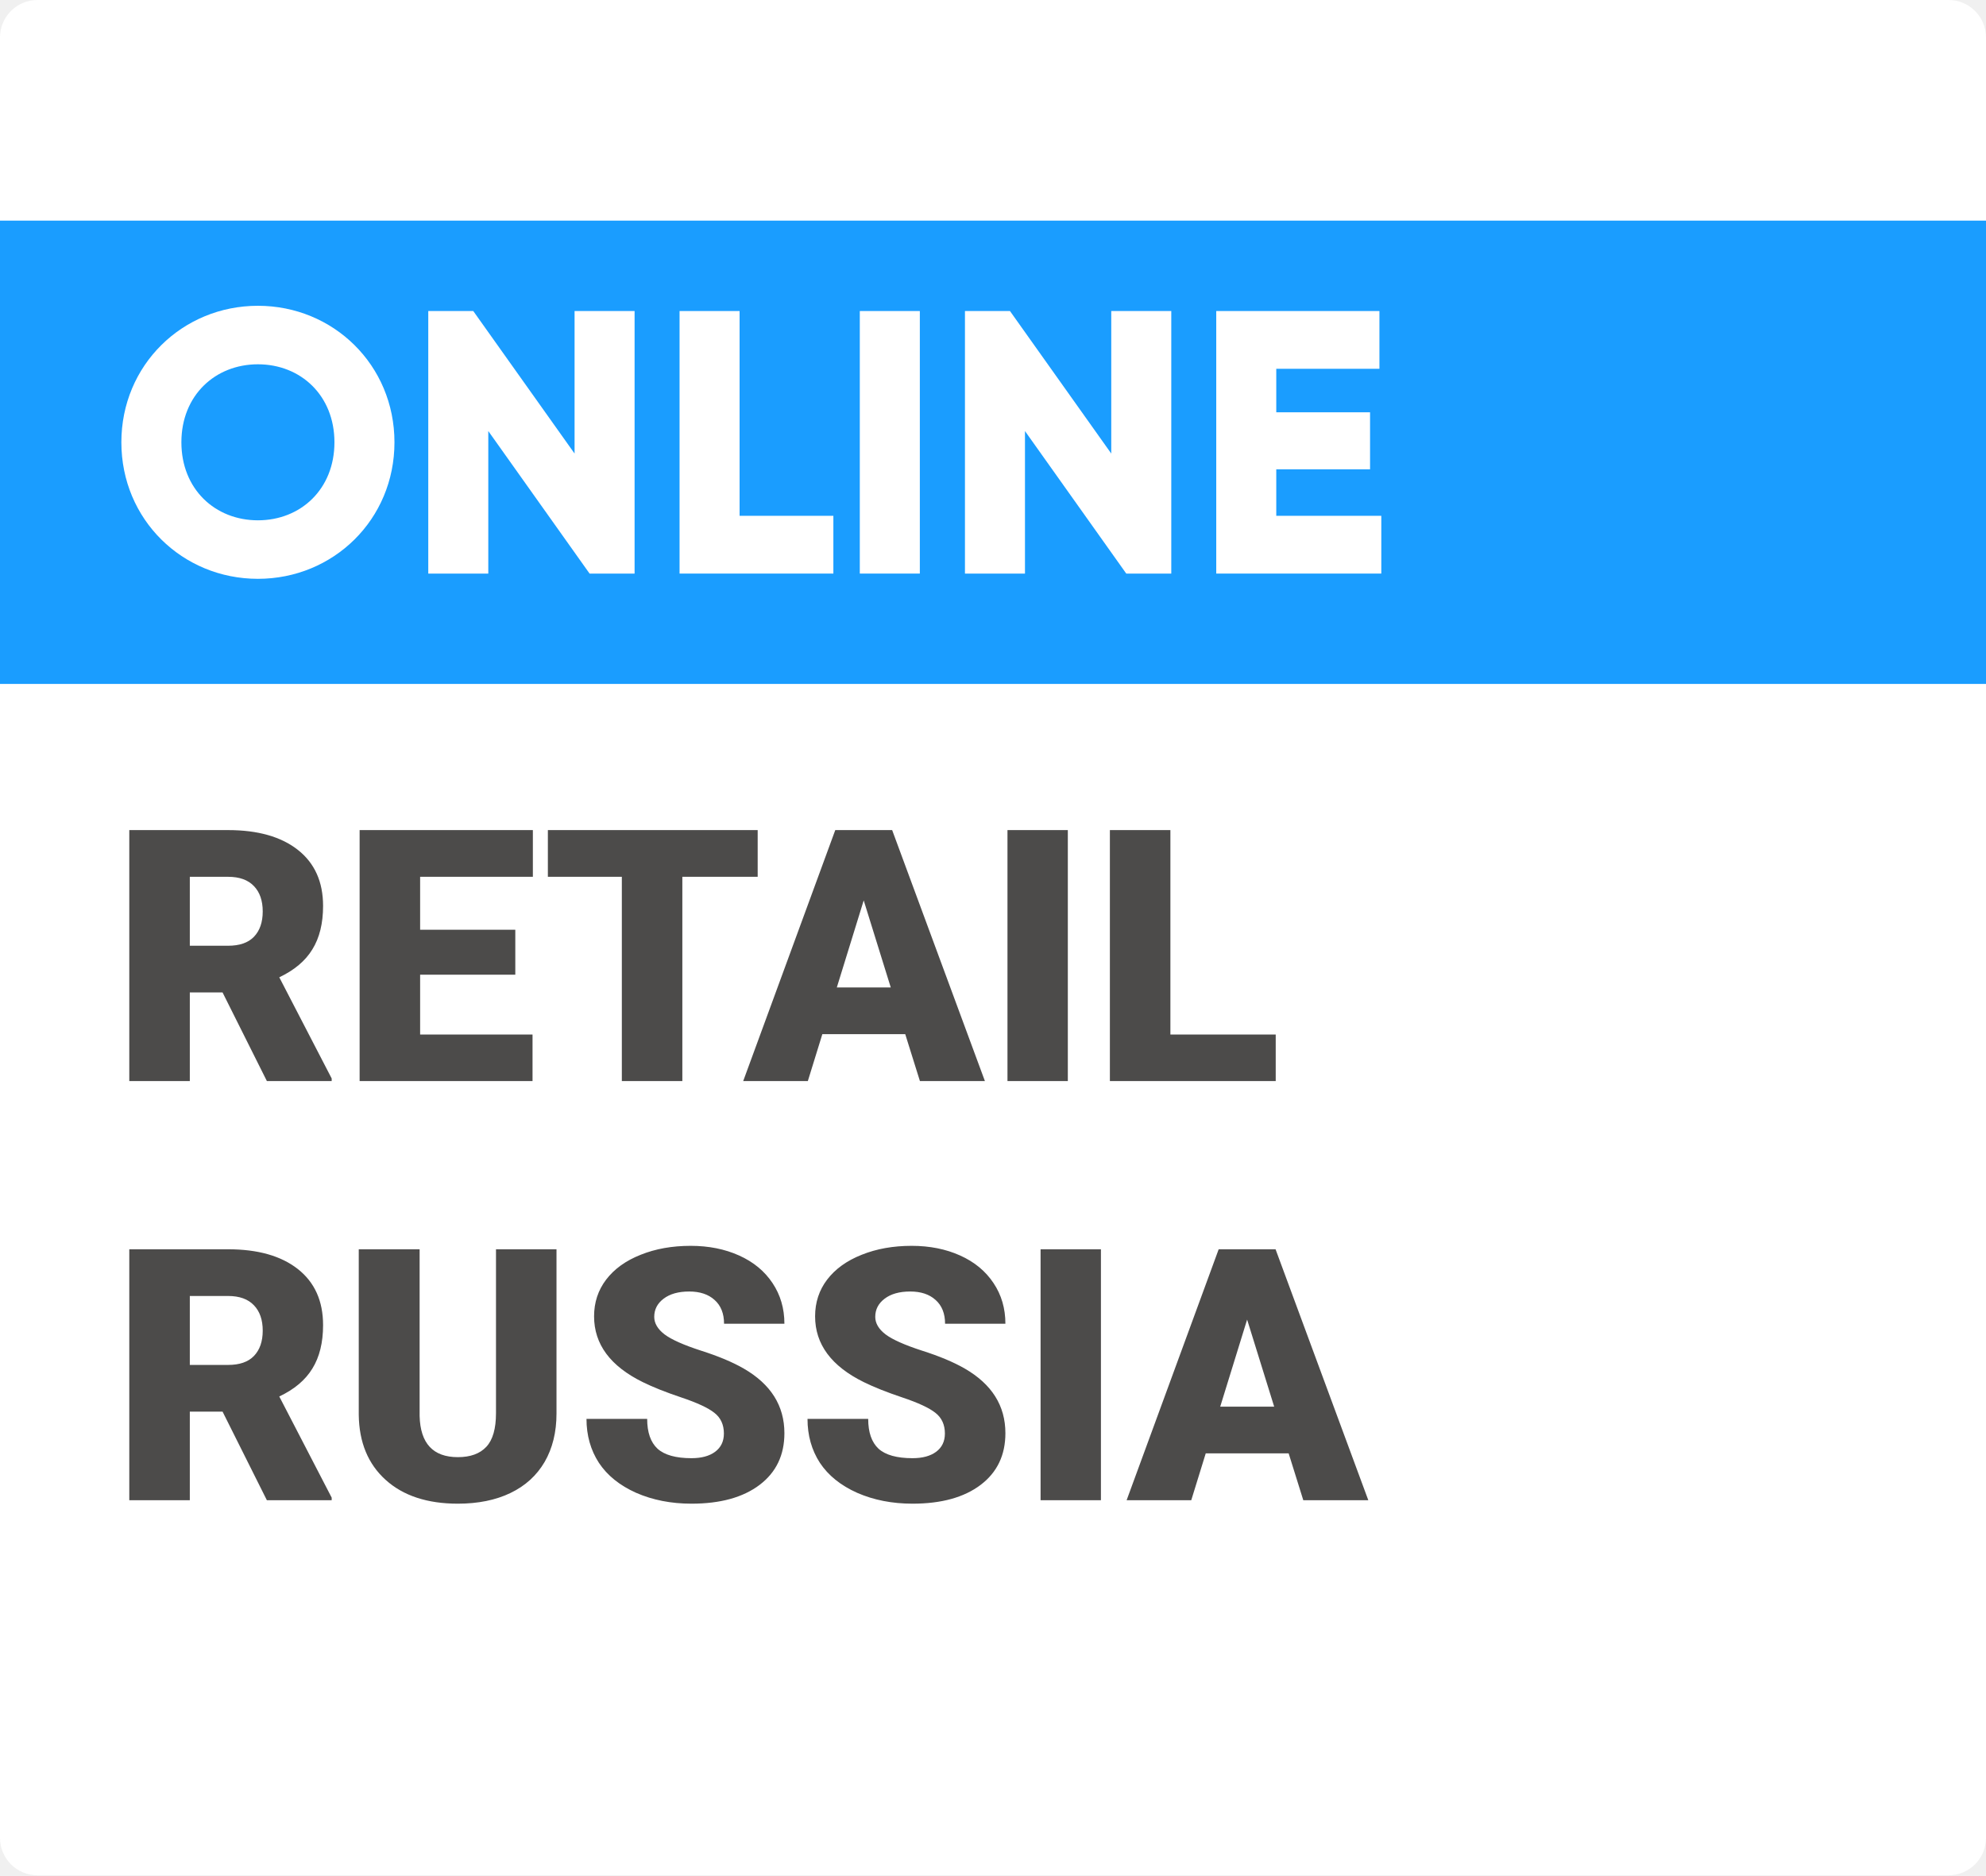
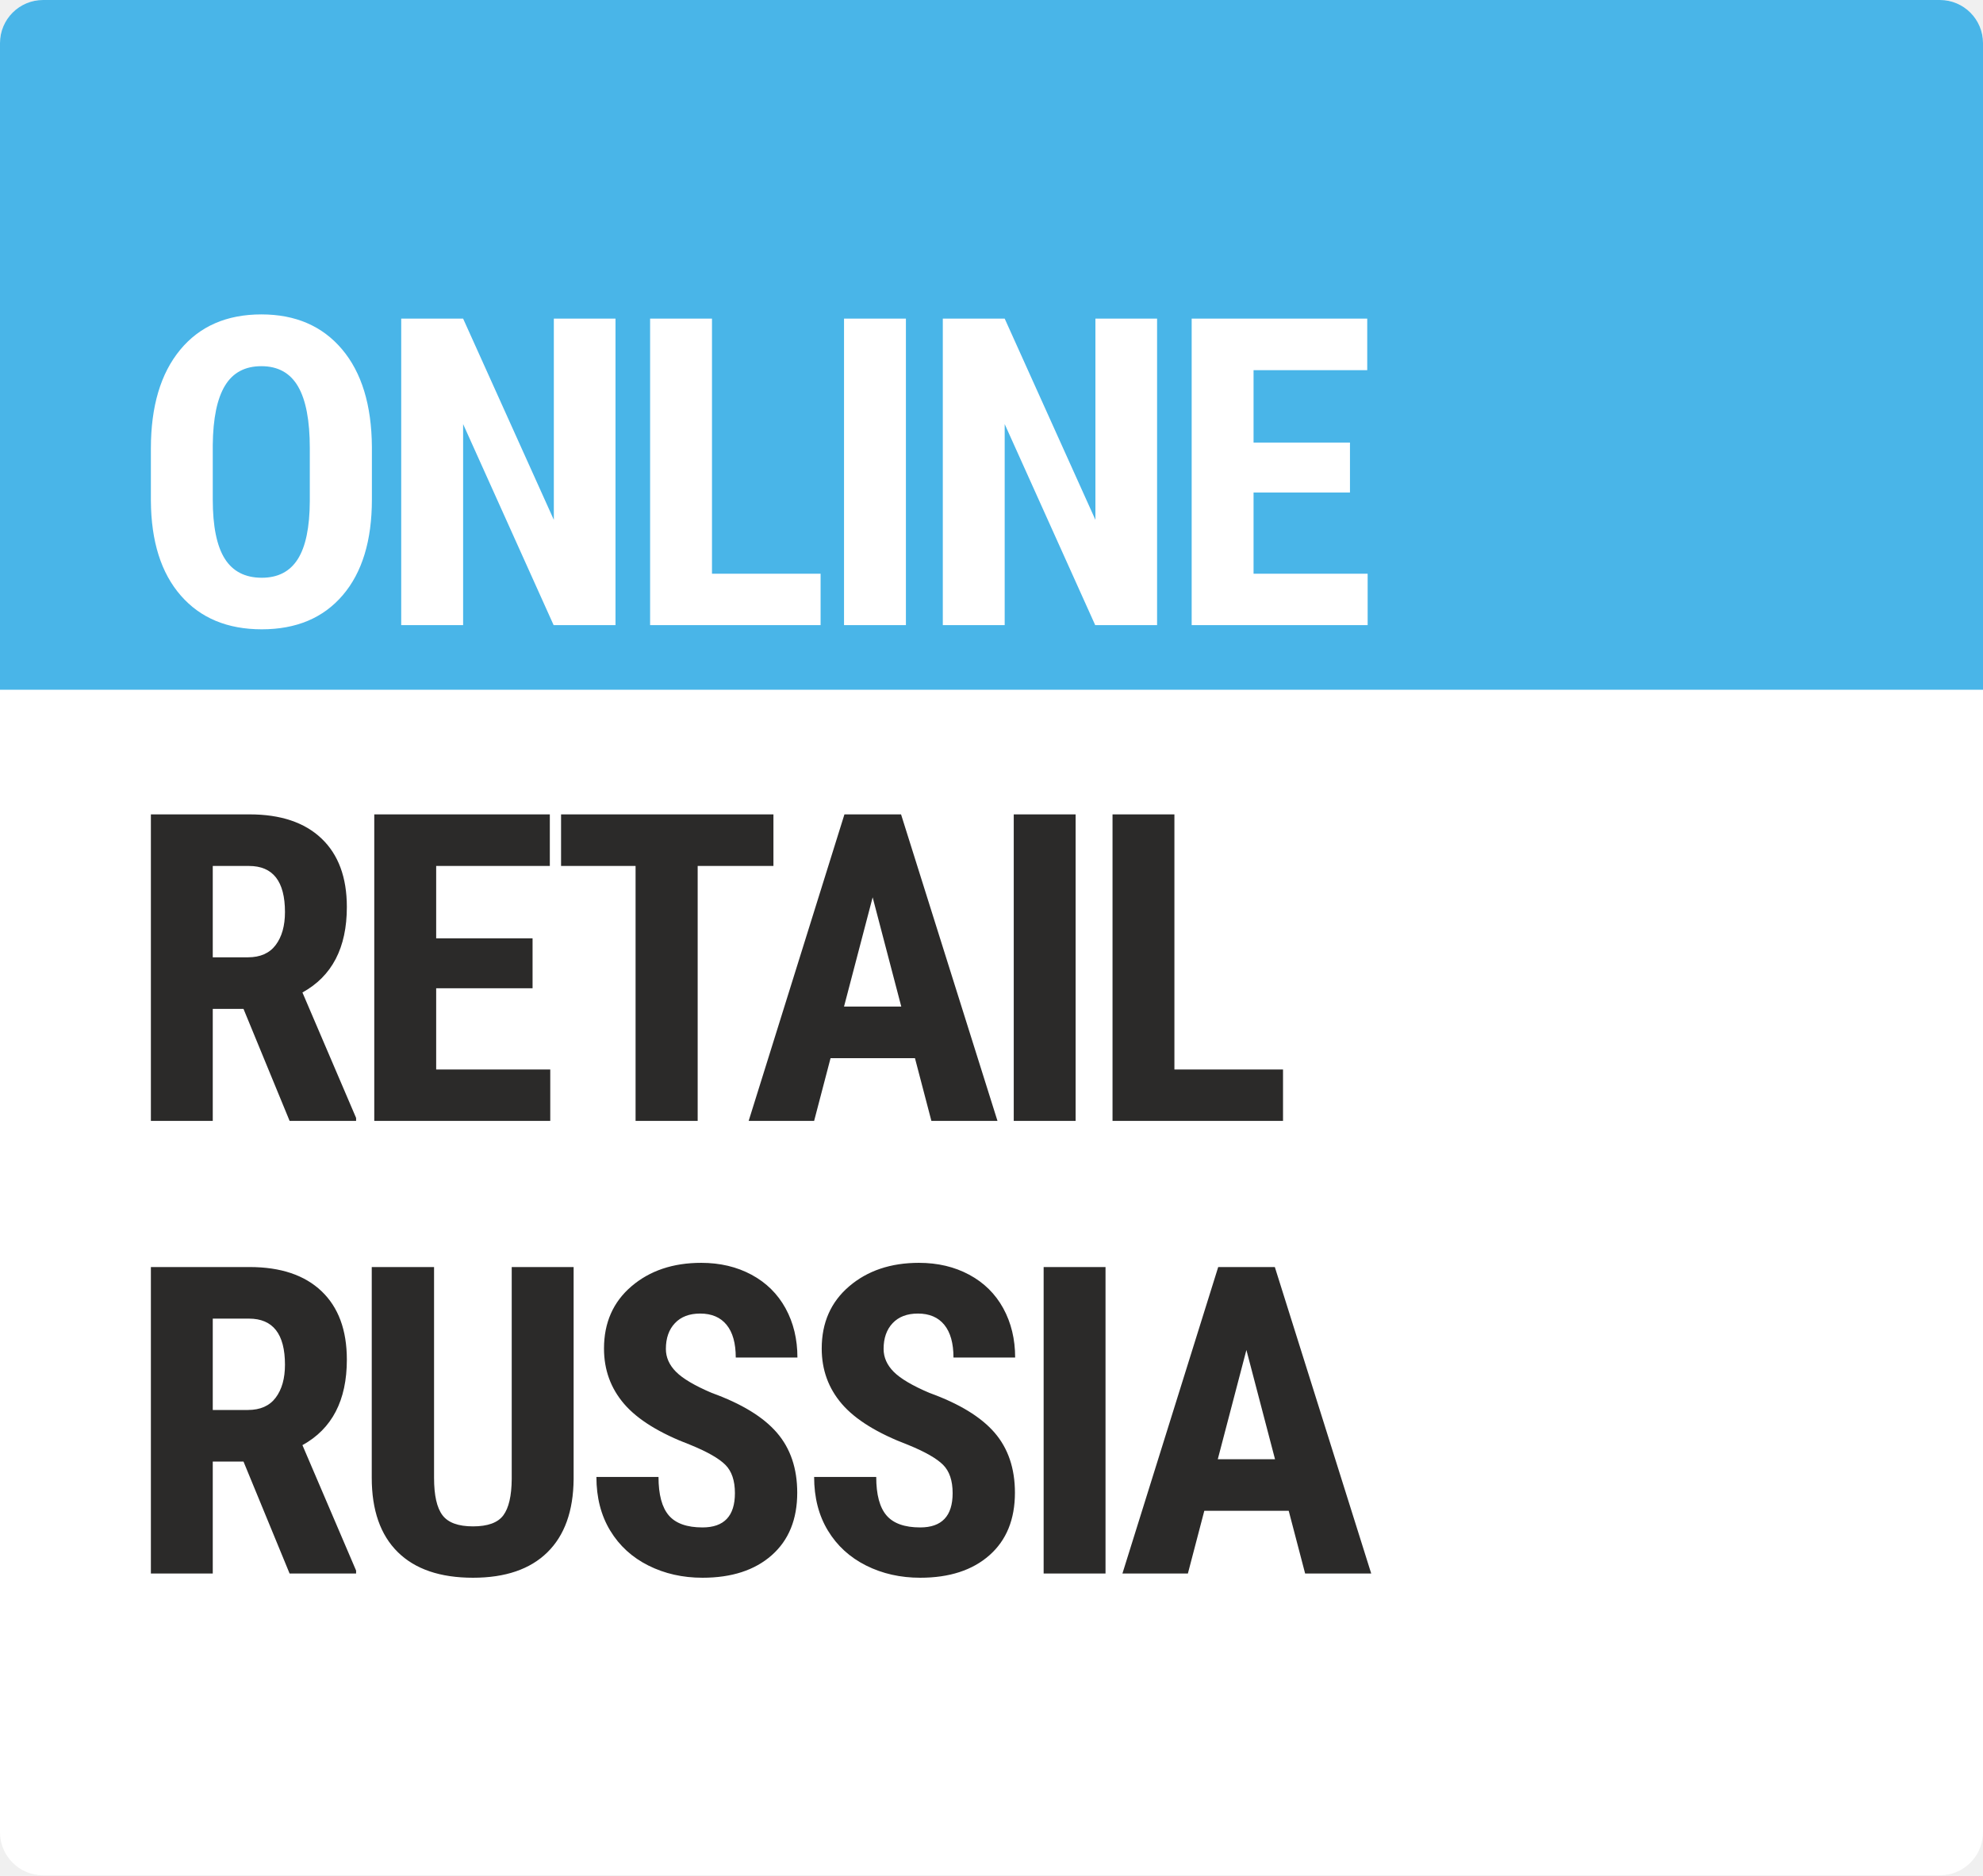
- <svg xmlns="http://www.w3.org/2000/svg" xmlns:xlink="http://www.w3.org/1999/xlink" width="90" height="85" viewBox="0 0 90 85" version="1.1">
-   <g id="Canvas" transform="translate(-15389 1392)">
-     <g id="3">
-       <g id="Group 67">
-         <g id="Group 24">
-           <g id="Rectangle 4 Copy 2">
-             <use xlink:href="#path0_fill" transform="translate(15389 -1392)" fill="#FFFFFF" />
-           </g>
-           <g id="Rectangle 11">
-             <use xlink:href="#path1_fill" transform="translate(15389 -1382)" fill="#1A9DFF" />
-           </g>
+ <svg xmlns="http://www.w3.org/2000/svg" width="92px" height="87px" viewBox="0 0 92 87" version="1.1">
+   <defs />
+   <g id="Icons" stroke="none" stroke-width="1" fill="none" fill-rule="evenodd">
+     <g id="3-onlineRetailRussia/square">
+       <g id="Group-67">
+         <g id="Group-24">
+           <rect id="Rectangle-4-Copy-2" fill="#FFFFFF" x="0" y="0" width="92" height="87" rx="2" />
+           <path d="M2,0 L90,0 L90,0 C91.105,-2.02906125e-16 92,0.895 92,2 L92,32 L0,32 L0,2 L0,2 C-1.3527075e-16,0.895 0.895,2.02906125e-16 2,0 Z" id="Rectangle-11" fill="#49B5E8" />
+         </g>
+         <g id="Group-13" transform="translate(6.09434, 20.33962)">
+           <g id="Bitmap" />
        </g>
      </g>
-       <g id="ONLINE">
-         <use xlink:href="#path2_fill" transform="translate(15394.5 -1378.14)" fill="#FFFFFF" />
-         <use xlink:href="#path3_fill" transform="translate(15394.5 -1378.14)" fill="#FFFFFF" />
-         <use xlink:href="#path4_fill" transform="translate(15394.5 -1378.14)" fill="#FFFFFF" />
-         <use xlink:href="#path5_fill" transform="translate(15394.5 -1378.14)" fill="#FFFFFF" />
-         <use xlink:href="#path6_fill" transform="translate(15394.5 -1378.14)" fill="#FFFFFF" />
-         <use xlink:href="#path7_fill" transform="translate(15394.5 -1378.14)" fill="#FFFFFF" />
-       </g>
-       <g id="RETAIL RUSSIA">
-         <use xlink:href="#path8_fill" transform="translate(15394 -1358)" fill="#4C4B4A" />
-       </g>
+       <path d="M17.254,23.17 C17.254,25.077 16.803,26.559 15.901,27.613 C15,28.668 13.748,29.195 12.146,29.195 C10.551,29.195 9.298,28.673 8.387,27.628 C7.475,26.583 7.013,25.12 7,23.238 L7,20.807 C7,18.854 7.452,17.328 8.357,16.231 C9.262,15.134 10.519,14.586 12.127,14.586 C13.709,14.586 14.956,15.125 15.867,16.202 C16.779,17.28 17.241,18.792 17.254,20.738 L17.254,23.17 Z M14.373,20.787 C14.373,19.505 14.191,18.551 13.826,17.926 C13.462,17.301 12.895,16.988 12.127,16.988 C11.365,16.988 10.802,17.289 10.438,17.892 C10.073,18.494 9.884,19.41 9.871,20.641 L9.871,23.17 C9.871,24.413 10.057,25.33 10.428,25.919 C10.799,26.508 11.372,26.803 12.146,26.803 C12.895,26.803 13.452,26.515 13.816,25.938 C14.181,25.362 14.367,24.469 14.373,23.258 L14.373,20.787 Z M28.556,29 L25.685,29 L21.486,19.674 L21.486,29 L18.614,29 L18.614,14.781 L21.486,14.781 L25.695,24.117 L25.695,14.781 L28.556,14.781 L28.556,29 Z M33.032,26.617 L38.071,26.617 L38.071,29 L30.161,29 L30.161,14.781 L33.032,14.781 L33.032,26.617 Z M42.029,29 L39.158,29 L39.158,14.781 L42.029,14.781 L42.029,29 Z M53.682,29 L50.811,29 L46.612,19.674 L46.612,29 L43.741,29 L43.741,14.781 L46.612,14.781 L50.821,24.117 L50.821,14.781 L53.682,14.781 L53.682,29 Z M62.631,22.848 L58.158,22.848 L58.158,26.617 L63.451,26.617 L63.451,29 L55.287,29 L55.287,14.781 L63.432,14.781 L63.432,17.174 L58.158,17.174 L58.158,20.533 L62.631,20.533 L62.631,22.848 Z" id="ONLINE" fill="#FFFFFF" />
+       <path d="M11.297,46.805 L9.871,46.805 L9.871,52 L7,52 L7,37.781 L11.58,37.781 C13.019,37.781 14.131,38.154 14.915,38.899 C15.7,39.645 16.092,40.704 16.092,42.078 C16.092,43.966 15.405,45.288 14.031,46.043 L16.521,51.863 L16.521,52 L13.436,52 L11.297,46.805 Z M9.871,44.412 L11.502,44.412 C12.075,44.412 12.505,44.222 12.791,43.841 C13.077,43.46 13.221,42.951 13.221,42.312 C13.221,40.887 12.664,40.174 11.551,40.174 L9.871,40.174 L9.871,44.412 Z M24.708,45.848 L20.236,45.848 L20.236,49.617 L25.529,49.617 L25.529,52 L17.364,52 L17.364,37.781 L25.509,37.781 L25.509,40.174 L20.236,40.174 L20.236,43.533 L24.708,43.533 L24.708,45.848 Z M35.883,40.174 L32.368,40.174 L32.368,52 L29.487,52 L29.487,40.174 L26.03,40.174 L26.03,37.781 L35.883,37.781 L35.883,40.174 Z M42.449,49.09 L38.533,49.09 L37.771,52 L34.734,52 L39.177,37.781 L41.804,37.781 L46.277,52 L43.211,52 L42.449,49.09 Z M39.158,46.697 L41.814,46.697 L40.486,41.629 L39.158,46.697 Z M49.903,52 L47.032,52 L47.032,37.781 L49.903,37.781 L49.903,52 Z M54.486,49.617 L59.525,49.617 L59.525,52 L51.615,52 L51.615,37.781 L54.486,37.781 L54.486,49.617 Z M11.297,67.805 L9.871,67.805 L9.871,73 L7,73 L7,58.781 L11.58,58.781 C13.019,58.781 14.131,59.154 14.915,59.899 C15.7,60.645 16.092,61.704 16.092,63.078 C16.092,64.966 15.405,66.288 14.031,67.043 L16.521,72.863 L16.521,73 L13.436,73 L11.297,67.805 Z M9.871,65.412 L11.502,65.412 C12.075,65.412 12.505,65.222 12.791,64.841 C13.077,64.46 13.221,63.951 13.221,63.312 C13.221,61.887 12.664,61.174 11.551,61.174 L9.871,61.174 L9.871,65.412 Z M26.613,58.781 L26.613,68.625 C26.599,70.103 26.193,71.234 25.392,72.019 C24.591,72.803 23.442,73.195 21.945,73.195 C20.421,73.195 19.257,72.798 18.453,72.004 C17.649,71.21 17.247,70.061 17.247,68.557 L17.247,58.781 L20.138,58.781 L20.138,68.566 C20.138,69.374 20.268,69.95 20.529,70.295 C20.789,70.64 21.261,70.812 21.945,70.812 C22.628,70.812 23.097,70.642 23.351,70.3 C23.605,69.958 23.735,69.396 23.741,68.615 L23.741,58.781 L26.613,58.781 Z M34.096,69.27 C34.096,68.69 33.948,68.252 33.652,67.956 C33.356,67.66 32.817,67.352 32.036,67.033 C30.61,66.493 29.584,65.86 28.959,65.134 C28.334,64.408 28.022,63.55 28.022,62.561 C28.022,61.363 28.447,60.401 29.296,59.675 C30.146,58.949 31.225,58.586 32.534,58.586 C33.406,58.586 34.184,58.77 34.868,59.138 C35.551,59.506 36.077,60.025 36.445,60.695 C36.813,61.366 36.996,62.128 36.996,62.98 L34.135,62.98 C34.135,62.316 33.994,61.81 33.71,61.462 C33.427,61.114 33.019,60.939 32.485,60.939 C31.983,60.939 31.593,61.088 31.313,61.384 C31.033,61.68 30.893,62.079 30.893,62.58 C30.893,62.971 31.049,63.324 31.362,63.64 C31.674,63.955 32.228,64.283 33.022,64.621 C34.409,65.122 35.416,65.738 36.044,66.467 C36.673,67.196 36.987,68.124 36.987,69.25 C36.987,70.487 36.593,71.454 35.805,72.15 C35.017,72.847 33.946,73.195 32.592,73.195 C31.674,73.195 30.838,73.007 30.082,72.629 C29.327,72.251 28.736,71.711 28.31,71.008 C27.884,70.305 27.67,69.475 27.67,68.518 L30.551,68.518 C30.551,69.338 30.711,69.934 31.03,70.305 C31.349,70.676 31.87,70.861 32.592,70.861 C33.595,70.861 34.096,70.331 34.096,69.27 Z M44.197,69.27 C44.197,68.69 44.049,68.252 43.753,67.956 C43.456,67.66 42.918,67.352 42.136,67.033 C40.711,66.493 39.685,65.86 39.06,65.134 C38.435,64.408 38.123,63.55 38.123,62.561 C38.123,61.363 38.547,60.401 39.397,59.675 C40.247,58.949 41.326,58.586 42.634,58.586 C43.507,58.586 44.285,58.77 44.968,59.138 C45.652,59.506 46.178,60.025 46.546,60.695 C46.913,61.366 47.097,62.128 47.097,62.98 L44.236,62.98 C44.236,62.316 44.094,61.81 43.811,61.462 C43.528,61.114 43.119,60.939 42.586,60.939 C42.084,60.939 41.694,61.088 41.414,61.384 C41.134,61.68 40.994,62.079 40.994,62.58 C40.994,62.971 41.15,63.324 41.462,63.64 C41.775,63.955 42.328,64.283 43.123,64.621 C44.509,65.122 45.517,65.738 46.145,66.467 C46.773,67.196 47.087,68.124 47.087,69.25 C47.087,70.487 46.694,71.454 45.906,72.15 C45.118,72.847 44.047,73.195 42.693,73.195 C41.775,73.195 40.938,73.007 40.183,72.629 C39.428,72.251 38.837,71.711 38.411,71.008 C37.984,70.305 37.771,69.475 37.771,68.518 L40.652,68.518 C40.652,69.338 40.811,69.934 41.13,70.305 C41.449,70.676 41.97,70.861 42.693,70.861 C43.696,70.861 44.197,70.331 44.197,69.27 Z M51.29,73 L48.419,73 L48.419,58.781 L51.29,58.781 L51.29,73 Z M59.789,70.09 L55.873,70.09 L55.111,73 L52.074,73 L56.518,58.781 L59.145,58.781 L63.617,73 L60.551,73 L59.789,70.09 Z M56.498,67.697 L59.154,67.697 L57.826,62.629 L56.498,67.697 Z" id="RETAIL-RUSSIA" fill="#2B2A29" />
    </g>
  </g>
-   <defs>
-     <path id="path0_fill" fill-rule="evenodd" d="M 0 1.698C 0 0.76 0.76 0 1.698 0L 88.302 0C 89.24 0 90 0.76 90 1.698L 90 83.302C 90 84.24 89.24 85 88.302 85L 1.698 85C 0.76 85 0 84.24 0 83.302L 0 1.698Z" />
-     <path id="path1_fill" fill-rule="evenodd" d="M 0 0L 90 0L 90 21L 0 21L 0 0Z" />
-     <path id="path2_fill" d="M 6.188 12.376C 9.605 12.376 12.376 9.69 12.376 6.188C 12.376 2.686 9.605 0 6.188 0C 2.771 0 0 2.686 0 6.188C 0 9.69 2.771 12.376 6.188 12.376ZM 6.188 9.724C 4.25 9.724 2.72 8.313 2.72 6.188C 2.72 4.063 4.25 2.652 6.188 2.652C 8.126 2.652 9.656 4.063 9.656 6.188C 9.656 8.313 8.126 9.724 6.188 9.724Z" />
-     <path id="path3_fill" d="M 20.538 0.238L 20.538 6.698L 15.947 0.238L 13.908 0.238L 13.908 12.138L 16.628 12.138L 16.628 5.678L 21.218 12.138L 23.258 12.138L 23.258 0.238L 20.538 0.238Z" />
-     <path id="path4_fill" d="M 28.016 9.52L 28.016 0.238L 25.296 0.238L 25.296 12.138L 32.266 12.138L 32.266 9.52L 28.016 9.52Z" />
-     <path id="path5_fill" d="M 33.464 0.238L 33.464 12.138L 36.184 12.138L 36.184 0.238L 33.464 0.238Z" />
-     <path id="path6_fill" d="M 44.859 0.238L 44.859 6.698L 40.269 0.238L 38.229 0.238L 38.229 12.138L 40.949 12.138L 40.949 5.678L 45.539 12.138L 47.579 12.138L 47.579 0.238L 44.859 0.238Z" />
-     <path id="path7_fill" d="M 52.337 9.52L 52.337 7.412L 56.587 7.412L 56.587 4.828L 52.337 4.828L 52.337 2.856L 57.012 2.856L 57.012 0.238L 49.617 0.238L 49.617 12.138L 57.097 12.138L 57.097 9.52L 52.337 9.52Z" />
-     <path id="path8_fill" d="M 5.086 10.984L 3.602 10.984L 3.602 15L 0.859 15L 0.859 3.625L 5.336 3.625C 6.685 3.625 7.74 3.924 8.5 4.523C 9.26 5.122 9.641 5.969 9.641 7.062C 9.641 7.854 9.479 8.51 9.156 9.031C 8.839 9.552 8.339 9.974 7.656 10.297L 10.031 14.883L 10.031 15L 7.094 15L 5.086 10.984ZM 3.602 8.867L 5.336 8.867C 5.857 8.867 6.247 8.732 6.508 8.461C 6.773 8.185 6.906 7.802 6.906 7.312C 6.906 6.823 6.773 6.44 6.508 6.164C 6.242 5.883 5.852 5.742 5.336 5.742L 3.602 5.742L 3.602 8.867ZM 18.352 10.18L 14.039 10.18L 14.039 12.891L 19.133 12.891L 19.133 15L 11.297 15L 11.297 3.625L 19.148 3.625L 19.148 5.742L 14.039 5.742L 14.039 8.141L 18.352 8.141L 18.352 10.18ZM 29.336 5.742L 25.922 5.742L 25.922 15L 23.18 15L 23.18 5.742L 19.828 5.742L 19.828 3.625L 29.336 3.625L 29.336 5.742ZM 36.023 12.875L 32.266 12.875L 31.609 15L 28.68 15L 32.852 3.625L 35.43 3.625L 39.633 15L 36.688 15L 36.023 12.875ZM 32.922 10.758L 35.367 10.758L 34.141 6.812L 32.922 10.758ZM 43.391 15L 40.656 15L 40.656 3.625L 43.391 3.625L 43.391 15ZM 48.039 12.891L 52.812 12.891L 52.812 15L 45.297 15L 45.297 3.625L 48.039 3.625L 48.039 12.891ZM 5.086 29.984L 3.602 29.984L 3.602 34L 0.859 34L 0.859 22.625L 5.336 22.625C 6.685 22.625 7.74 22.924 8.5 23.523C 9.26 24.122 9.641 24.969 9.641 26.062C 9.641 26.854 9.479 27.51 9.156 28.031C 8.839 28.552 8.339 28.974 7.656 29.297L 10.031 33.883L 10.031 34L 7.094 34L 5.086 29.984ZM 3.602 27.867L 5.336 27.867C 5.857 27.867 6.247 27.732 6.508 27.461C 6.773 27.185 6.906 26.802 6.906 26.312C 6.906 25.823 6.773 25.44 6.508 25.164C 6.242 24.883 5.852 24.742 5.336 24.742L 3.602 24.742L 3.602 27.867ZM 20.219 22.625L 20.219 30.07C 20.219 30.914 20.039 31.646 19.68 32.266C 19.32 32.88 18.805 33.349 18.133 33.672C 17.461 33.995 16.667 34.156 15.75 34.156C 14.365 34.156 13.273 33.797 12.477 33.078C 11.68 32.359 11.273 31.375 11.258 30.125L 11.258 22.625L 14.016 22.625L 14.016 30.18C 14.047 31.424 14.625 32.047 15.75 32.047C 16.318 32.047 16.747 31.891 17.039 31.578C 17.331 31.266 17.477 30.758 17.477 30.055L 17.477 22.625L 20.219 22.625ZM 27.805 30.977C 27.805 30.576 27.662 30.263 27.375 30.039C 27.094 29.815 26.596 29.583 25.883 29.344C 25.169 29.104 24.586 28.872 24.133 28.648C 22.659 27.924 21.922 26.93 21.922 25.664C 21.922 25.034 22.104 24.479 22.469 24C 22.838 23.516 23.359 23.141 24.031 22.875C 24.703 22.604 25.458 22.469 26.297 22.469C 27.115 22.469 27.846 22.615 28.492 22.906C 29.143 23.198 29.648 23.615 30.008 24.156C 30.367 24.693 30.547 25.307 30.547 26L 27.812 26C 27.812 25.537 27.669 25.177 27.383 24.922C 27.102 24.667 26.719 24.539 26.234 24.539C 25.745 24.539 25.357 24.648 25.07 24.867C 24.789 25.081 24.648 25.354 24.648 25.688C 24.648 25.979 24.805 26.245 25.117 26.484C 25.43 26.719 25.979 26.963 26.766 27.219C 27.552 27.469 28.198 27.74 28.703 28.031C 29.932 28.74 30.547 29.716 30.547 30.961C 30.547 31.956 30.172 32.737 29.422 33.305C 28.672 33.872 27.643 34.156 26.336 34.156C 25.414 34.156 24.578 33.992 23.828 33.664C 23.083 33.331 22.521 32.878 22.141 32.305C 21.766 31.727 21.578 31.062 21.578 30.312L 24.328 30.312C 24.328 30.922 24.484 31.372 24.797 31.664C 25.115 31.951 25.628 32.094 26.336 32.094C 26.789 32.094 27.146 31.997 27.406 31.805C 27.672 31.607 27.805 31.331 27.805 30.977ZM 37.82 30.977C 37.82 30.576 37.677 30.263 37.391 30.039C 37.109 29.815 36.612 29.583 35.898 29.344C 35.185 29.104 34.602 28.872 34.148 28.648C 32.675 27.924 31.938 26.93 31.938 25.664C 31.938 25.034 32.12 24.479 32.484 24C 32.854 23.516 33.375 23.141 34.047 22.875C 34.719 22.604 35.474 22.469 36.312 22.469C 37.13 22.469 37.862 22.615 38.508 22.906C 39.159 23.198 39.664 23.615 40.023 24.156C 40.383 24.693 40.562 25.307 40.562 26L 37.828 26C 37.828 25.537 37.685 25.177 37.398 24.922C 37.117 24.667 36.734 24.539 36.25 24.539C 35.76 24.539 35.372 24.648 35.086 24.867C 34.805 25.081 34.664 25.354 34.664 25.688C 34.664 25.979 34.82 26.245 35.133 26.484C 35.445 26.719 35.995 26.963 36.781 27.219C 37.568 27.469 38.214 27.74 38.719 28.031C 39.948 28.74 40.562 29.716 40.562 30.961C 40.562 31.956 40.188 32.737 39.438 33.305C 38.688 33.872 37.659 34.156 36.352 34.156C 35.43 34.156 34.594 33.992 33.844 33.664C 33.099 33.331 32.536 32.878 32.156 32.305C 31.781 31.727 31.594 31.062 31.594 30.312L 34.344 30.312C 34.344 30.922 34.5 31.372 34.812 31.664C 35.13 31.951 35.643 32.094 36.352 32.094C 36.805 32.094 37.161 31.997 37.422 31.805C 37.688 31.607 37.82 31.331 37.82 30.977ZM 44.891 34L 42.156 34L 42.156 22.625L 44.891 22.625L 44.891 34ZM 53.398 31.875L 49.641 31.875L 48.984 34L 46.055 34L 50.227 22.625L 52.805 22.625L 57.008 34L 54.062 34L 53.398 31.875ZM 50.297 29.758L 52.742 29.758L 51.516 25.812L 50.297 29.758Z" />
-   </defs>
</svg>
